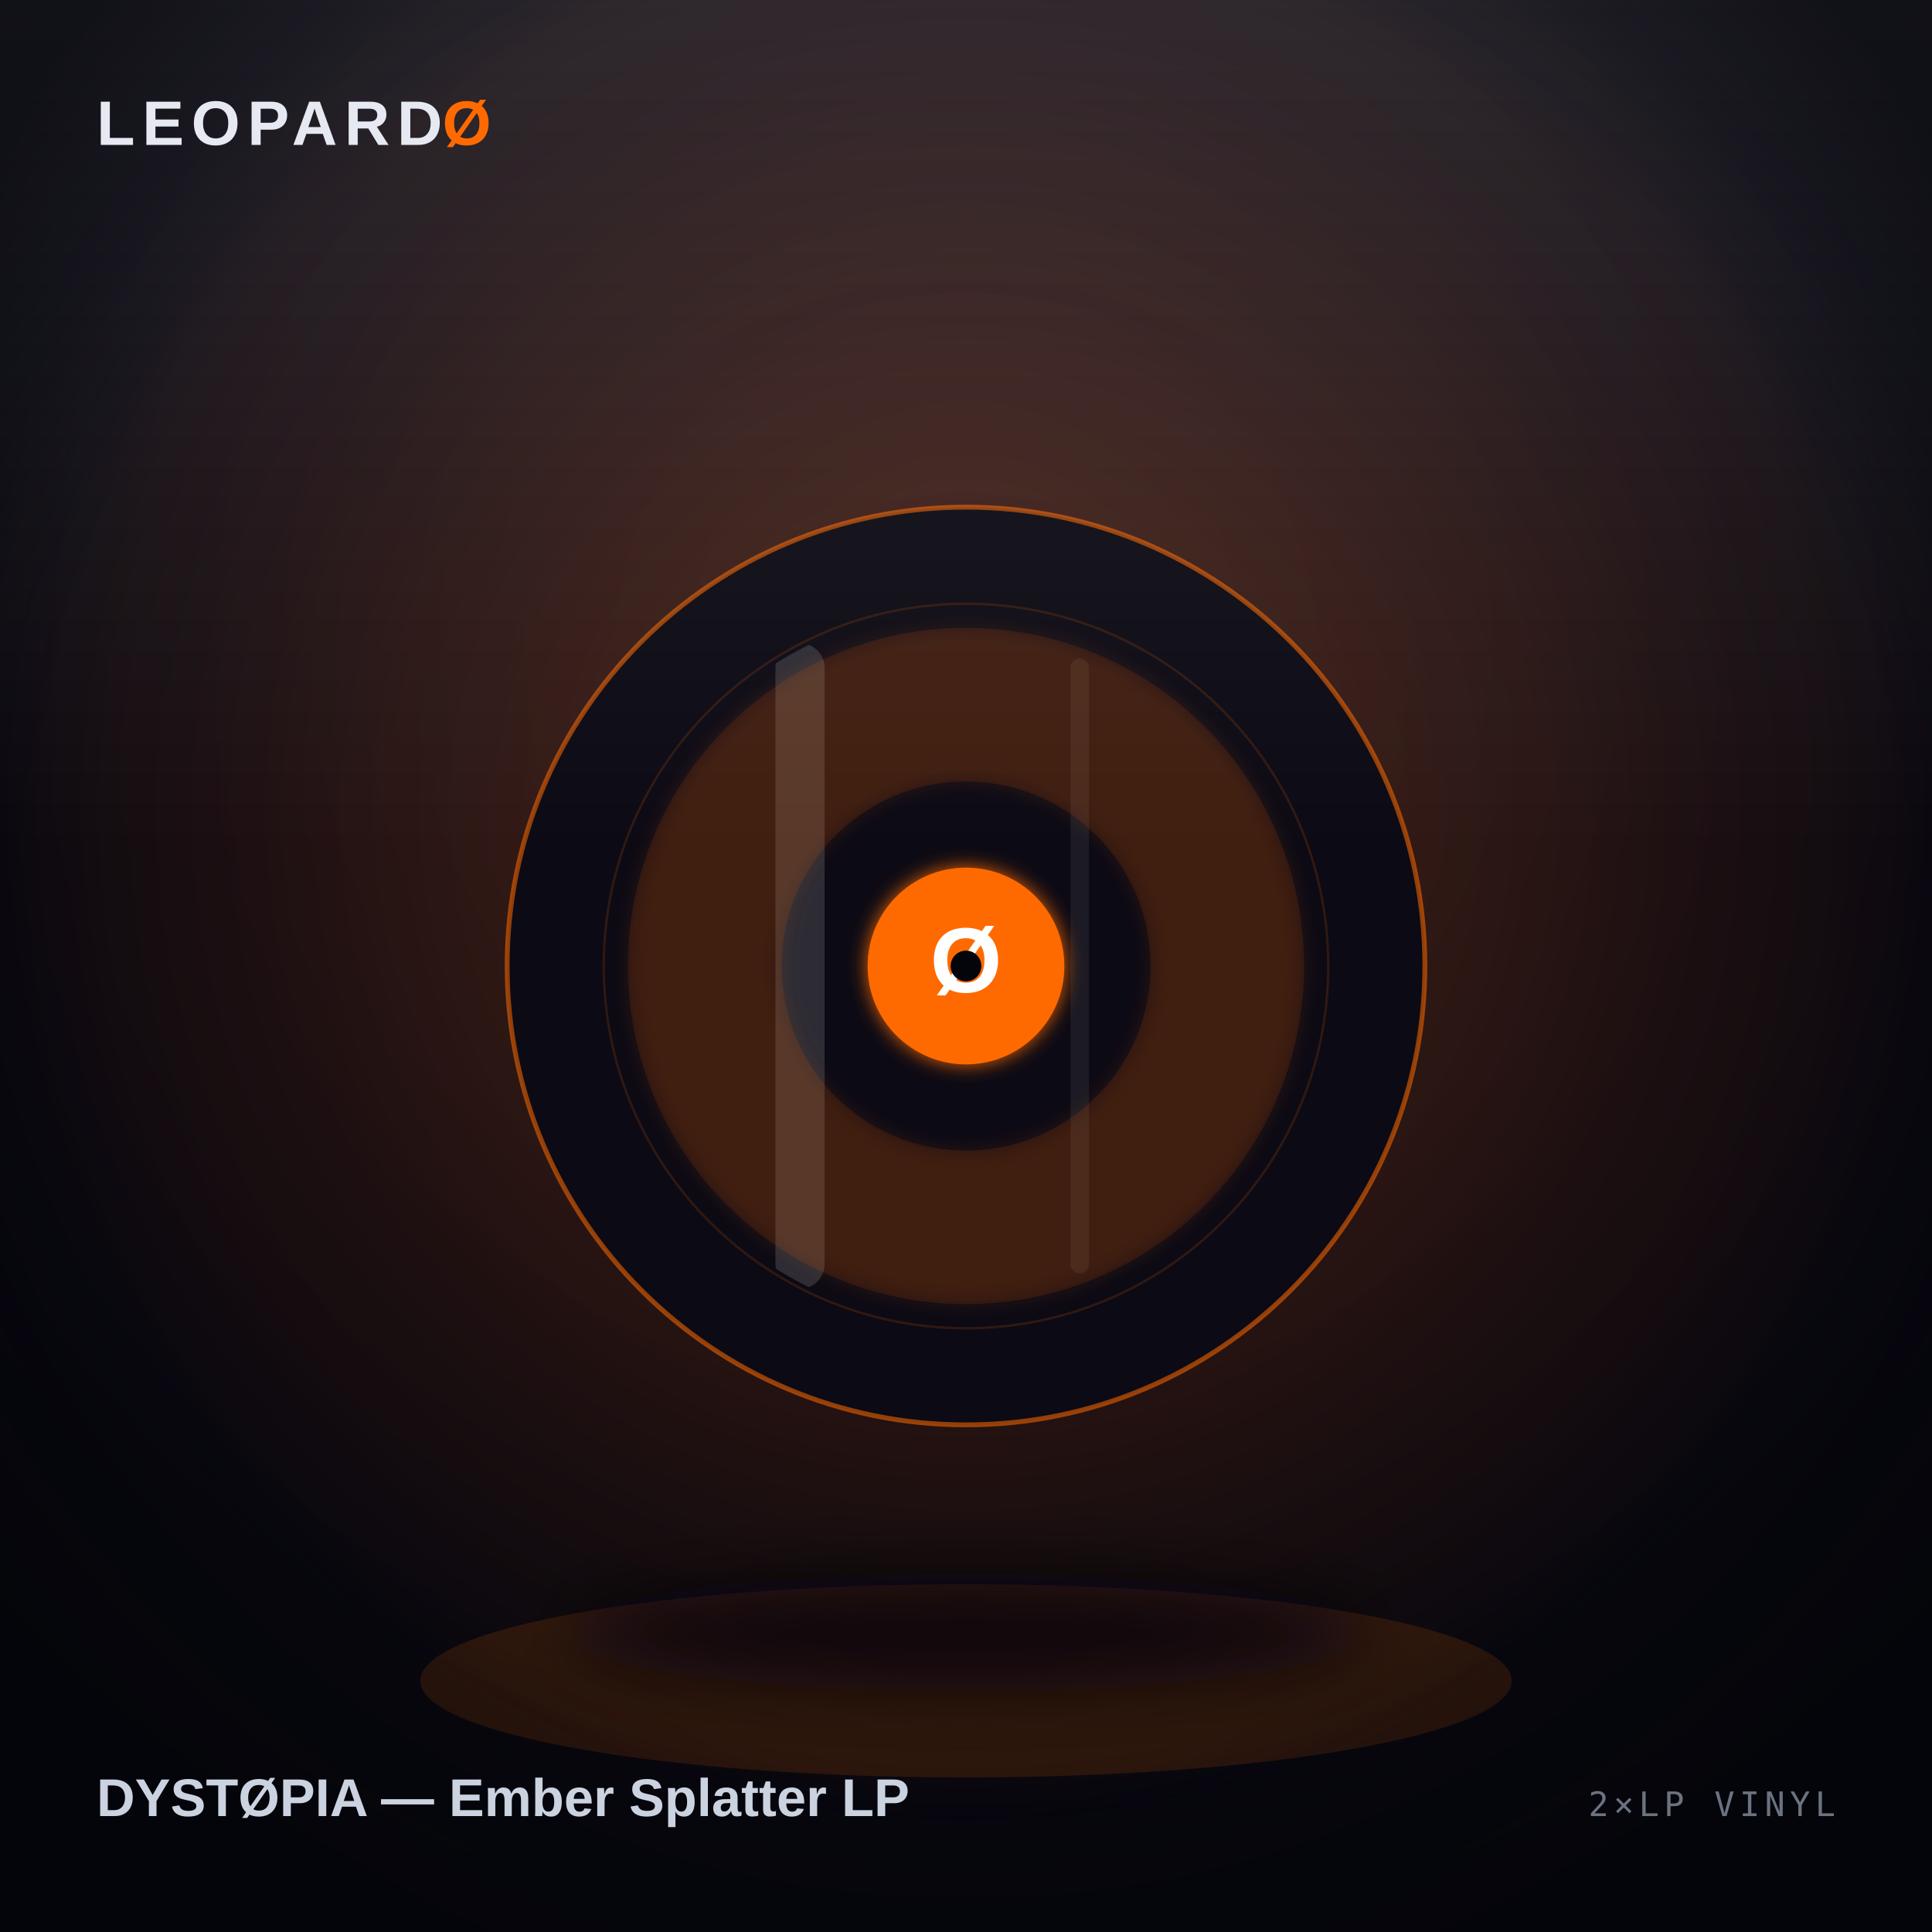
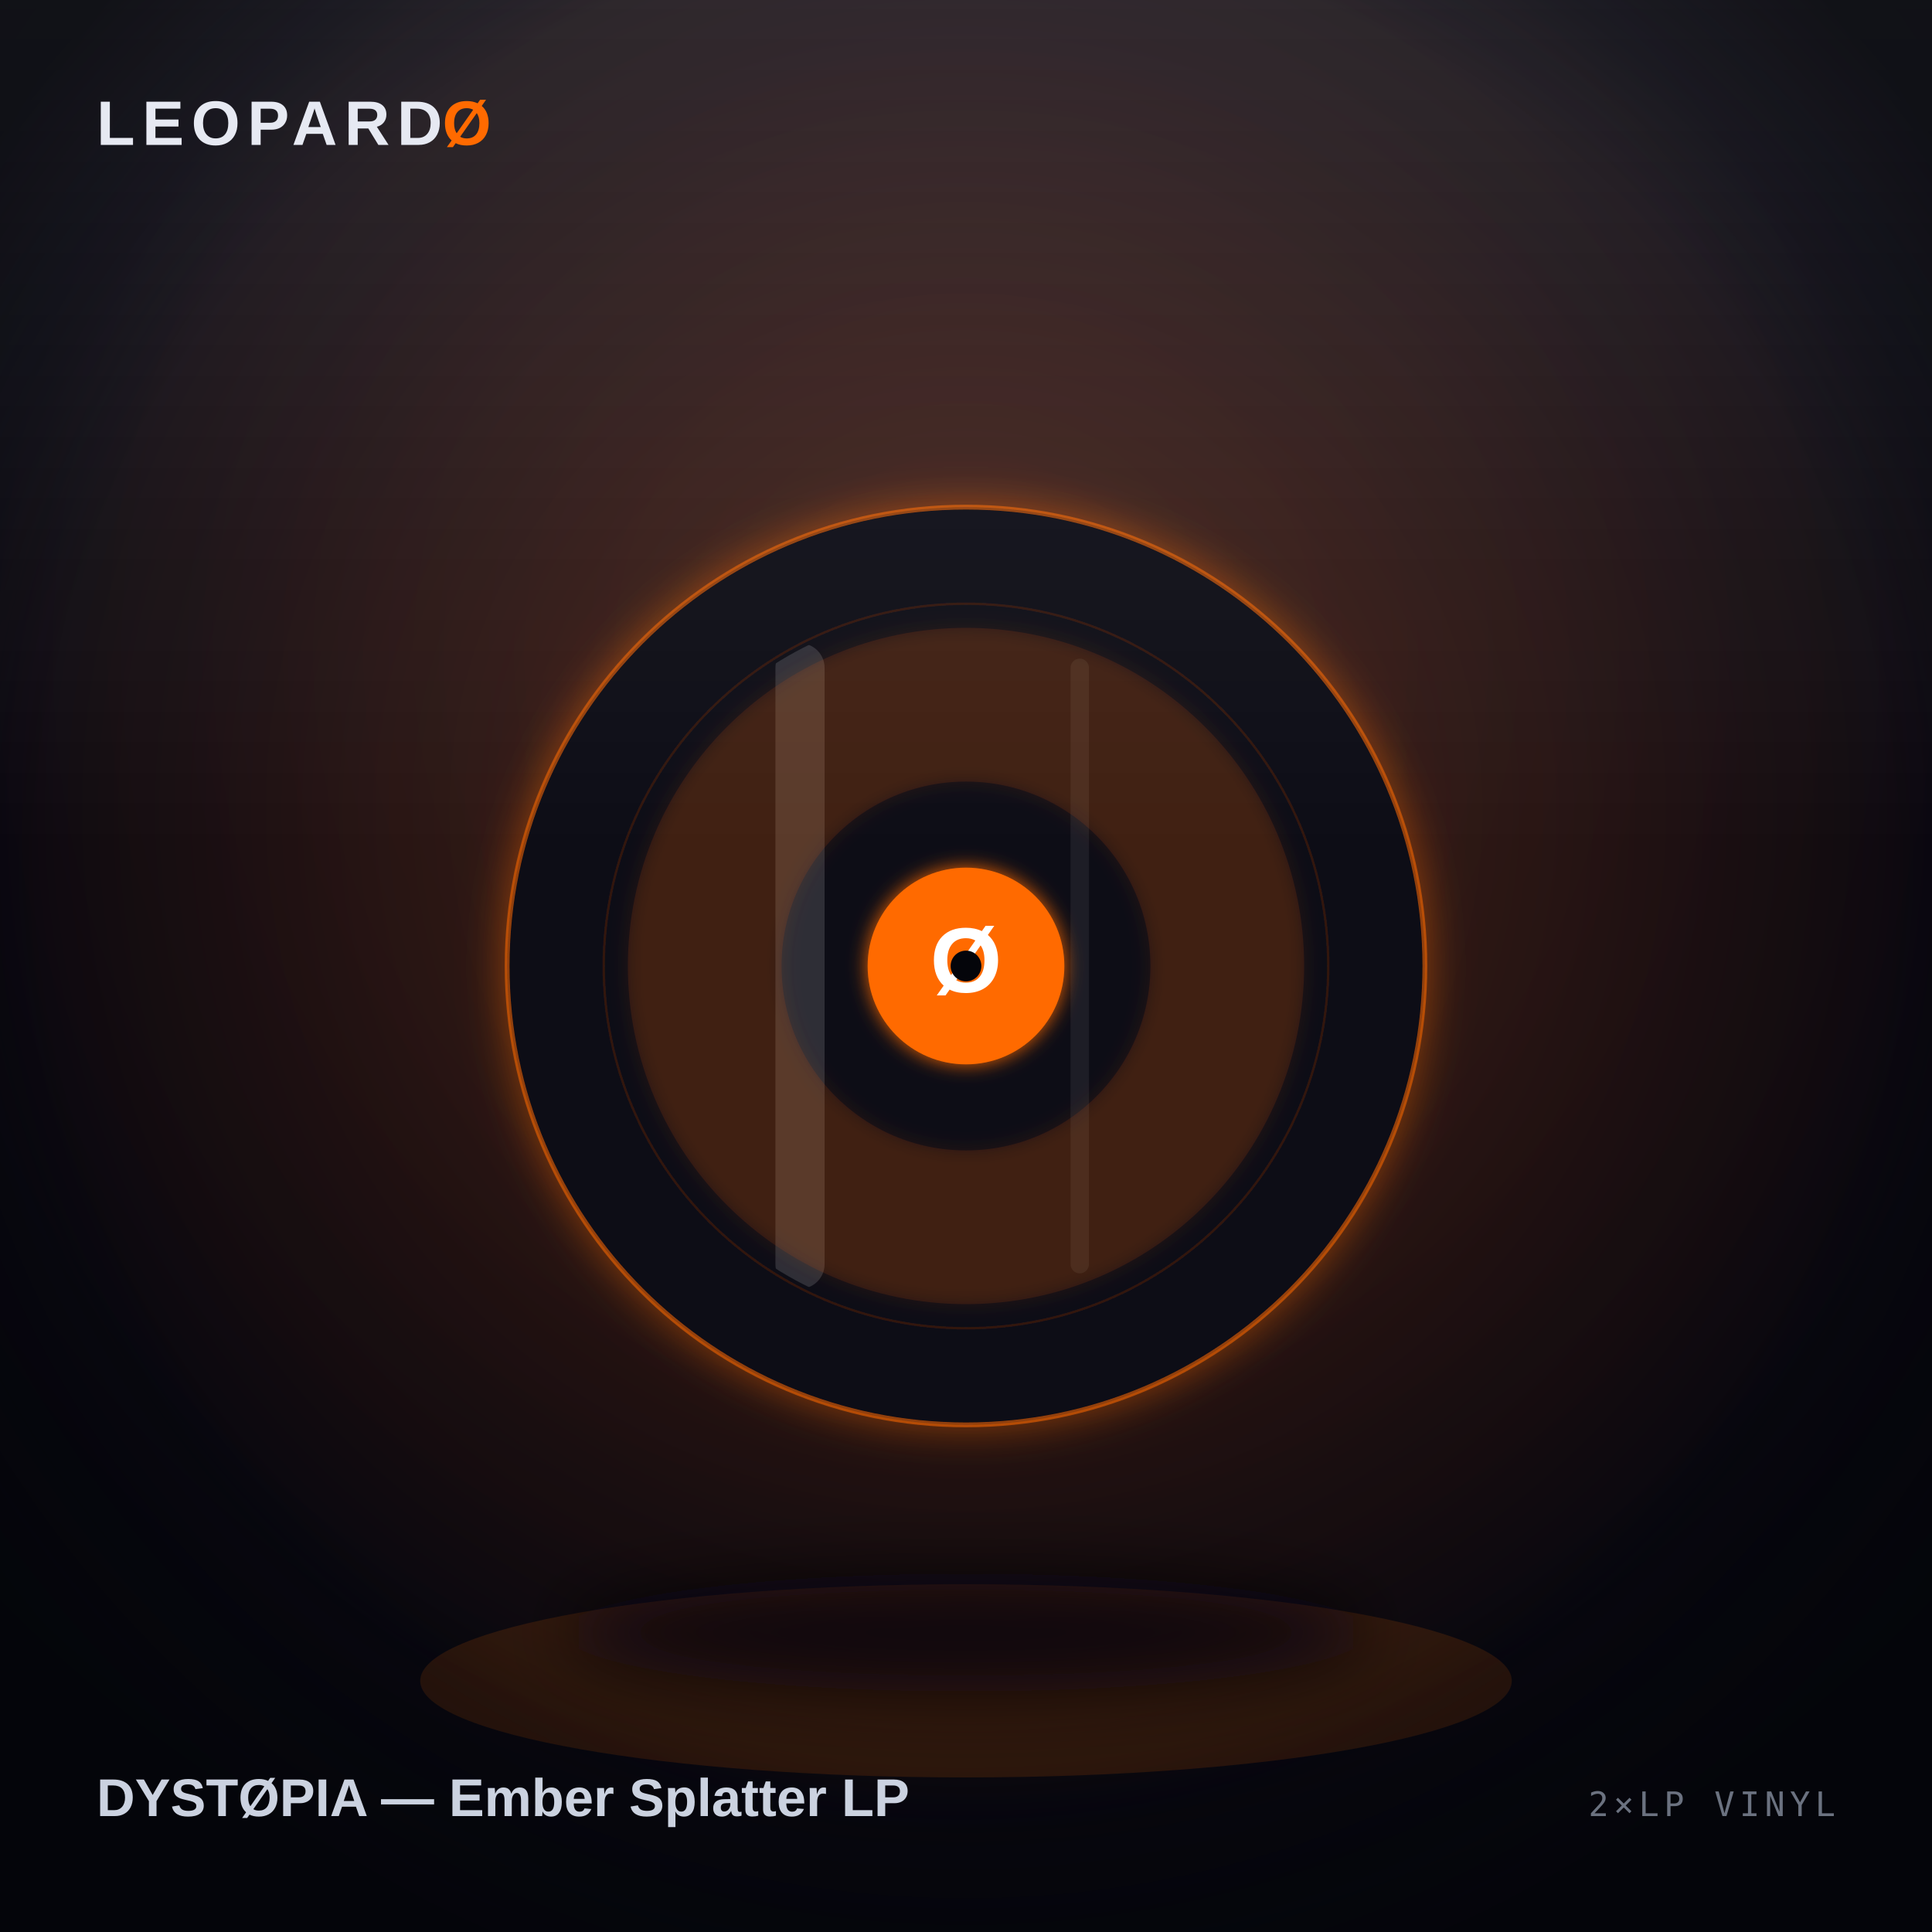
<svg xmlns="http://www.w3.org/2000/svg" viewBox="0 0 800 800" width="800" height="800">
  <defs>
    <radialGradient id="bg" cx="50%" cy="34%" r="75%">
      <stop offset="0%" stop-color="#141022" />
      <stop offset="55%" stop-color="#0a0812" />
      <stop offset="100%" stop-color="#04050a" />
    </radialGradient>
    <radialGradient id="halo" cx="50%" cy="42%" r="52%">
      <stop offset="0%" stop-color="#ff6a00" stop-opacity="0.26" />
      <stop offset="100%" stop-color="#ff6a00" stop-opacity="0" />
    </radialGradient>
    <linearGradient id="fab" x1="0" y1="0" x2="0" y2="1">
      <stop offset="0%" stop-color="#272036" />
      <stop offset="52%" stop-color="#171122" />
      <stop offset="100%" stop-color="#090610" />
    </linearGradient>
    <linearGradient id="toplight" x1="0" y1="0" x2="0" y2="1">
      <stop offset="0%" stop-color="#ffffff" stop-opacity="0.11" />
      <stop offset="44%" stop-color="#ffffff" stop-opacity="0" />
    </linearGradient>
    <radialGradient id="vig" cx="50%" cy="44%" r="62%">
      <stop offset="0%" stop-color="#04050a" stop-opacity="0" />
      <stop offset="76%" stop-color="#04050a" stop-opacity="0" />
      <stop offset="100%" stop-color="#04050a" stop-opacity="0.55" />
    </radialGradient>
    <filter id="glow" x="-40%" y="-40%" width="180%" height="180%">
      <feGaussianBlur stdDeviation="4" />
    </filter>
    <filter id="soft" x="-60%" y="-60%" width="220%" height="220%">
      <feGaussianBlur stdDeviation="14" />
    </filter>
+     <filter id="rim" x="-35%" y="-35%" width="170%" height="170%">
+       <feDropShadow dx="0" dy="0" stdDeviation="9" flood-color="#ff6a00" flood-opacity="0.5" />
+     </filter>
    <clipPath id="cp">
      <circle cx="400" cy="400" r="148" />
    </clipPath>
  </defs>
  <rect width="800" height="800" fill="url(#bg)" />
  <rect width="800" height="800" fill="url(#halo)" />
  <ellipse cx="400" cy="696" rx="226" ry="40" fill="#ff6a00" opacity="0.14" />
  <ellipse cx="400" cy="676" rx="166" ry="24" fill="#020308" opacity="0.7" filter="url(#soft)" />
-   <g>
+   <g filter="url(#rim)">
    <circle cx="400" cy="400" r="190" fill="#0c0a14" stroke="#ff6a00" stroke-opacity="0.55" stroke-width="2" />
    <circle cx="400" cy="400" r="150" fill="none" stroke="#ff6a00" stroke-opacity="0.15" />
    <circle cx="400" cy="400" r="14" fill="#04050a" stroke="#ff6a00" stroke-opacity="0.55" stroke-width="2" />
  </g>
  <g clip-path="url(#cp)">
    <rect x="321.086" y="266.356" width="20.365" height="267.288" rx="10.182" fill="#ffffff" opacity="0.14" />
    <rect x="443.275" y="272.72" width="7.637" height="254.56" rx="3.818" fill="#ffffff" opacity="0.07" />
    <g filter="url(#glow)" opacity="0.9">
      <circle cx="400" cy="400" r="108.188" fill="none" stroke="#ff6a00" stroke-width="63.64" stroke-opacity="0.12" />
      <circle cx="400" cy="400" r="40.73" fill="#ff6a00" />
      <text x="400" y="400" text-anchor="middle" dominant-baseline="middle" font-family="Arial Black, Arial, sans-serif" font-weight="900" font-size="38.184" fill="#fff" letter-spacing="1">Ø</text>
      <circle cx="400" cy="400" r="6.364" fill="#04050a" />
    </g>
    <g>
      <circle cx="400" cy="400" r="108.188" fill="none" stroke="#ff6a00" stroke-width="63.64" stroke-opacity="0.12" />
      <circle cx="400" cy="400" r="40.73" fill="#ff6a00" />
      <text x="400" y="400" text-anchor="middle" dominant-baseline="middle" font-family="Arial Black, Arial, sans-serif" font-weight="900" font-size="38.184" fill="#fff" letter-spacing="1">Ø</text>
      <circle cx="400" cy="400" r="6.364" fill="#04050a" />
    </g>
  </g>
  <rect width="800" height="800" fill="url(#toplight)" />
  <rect width="800" height="800" fill="url(#vig)" />
  <text x="40" y="60" font-family="Arial, sans-serif" font-weight="900" font-size="26" letter-spacing="3" fill="#e6e9f2">LEOPARD<tspan fill="#ff6a00">Ø</tspan>
  </text>
  <text x="40" y="752" font-family="Arial, sans-serif" font-weight="800" font-size="22" fill="#cbd2e0">DYSTØPIA — Ember Splatter LP</text>
  <text x="760" y="752" text-anchor="end" font-family="monospace" font-size="14" letter-spacing="2" fill="#6b7280">2×LP VINYL</text>
</svg>
